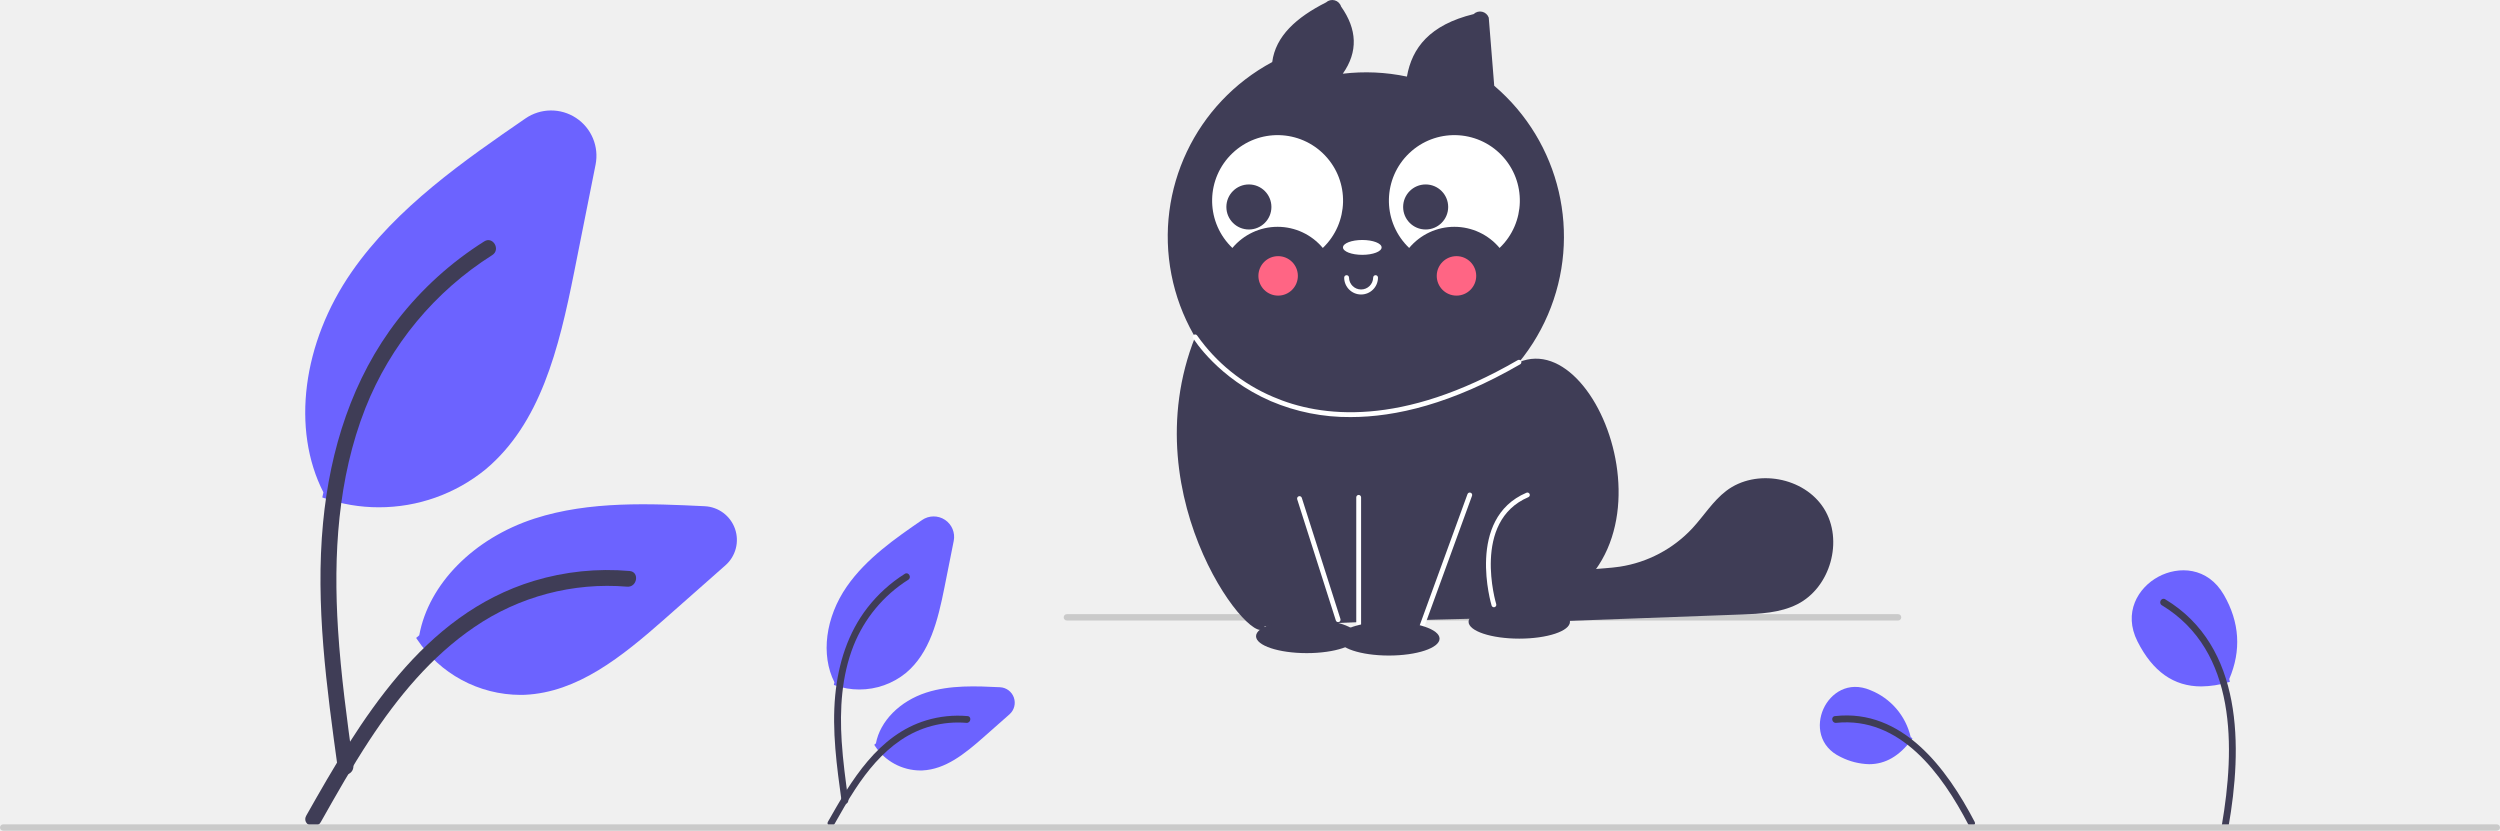
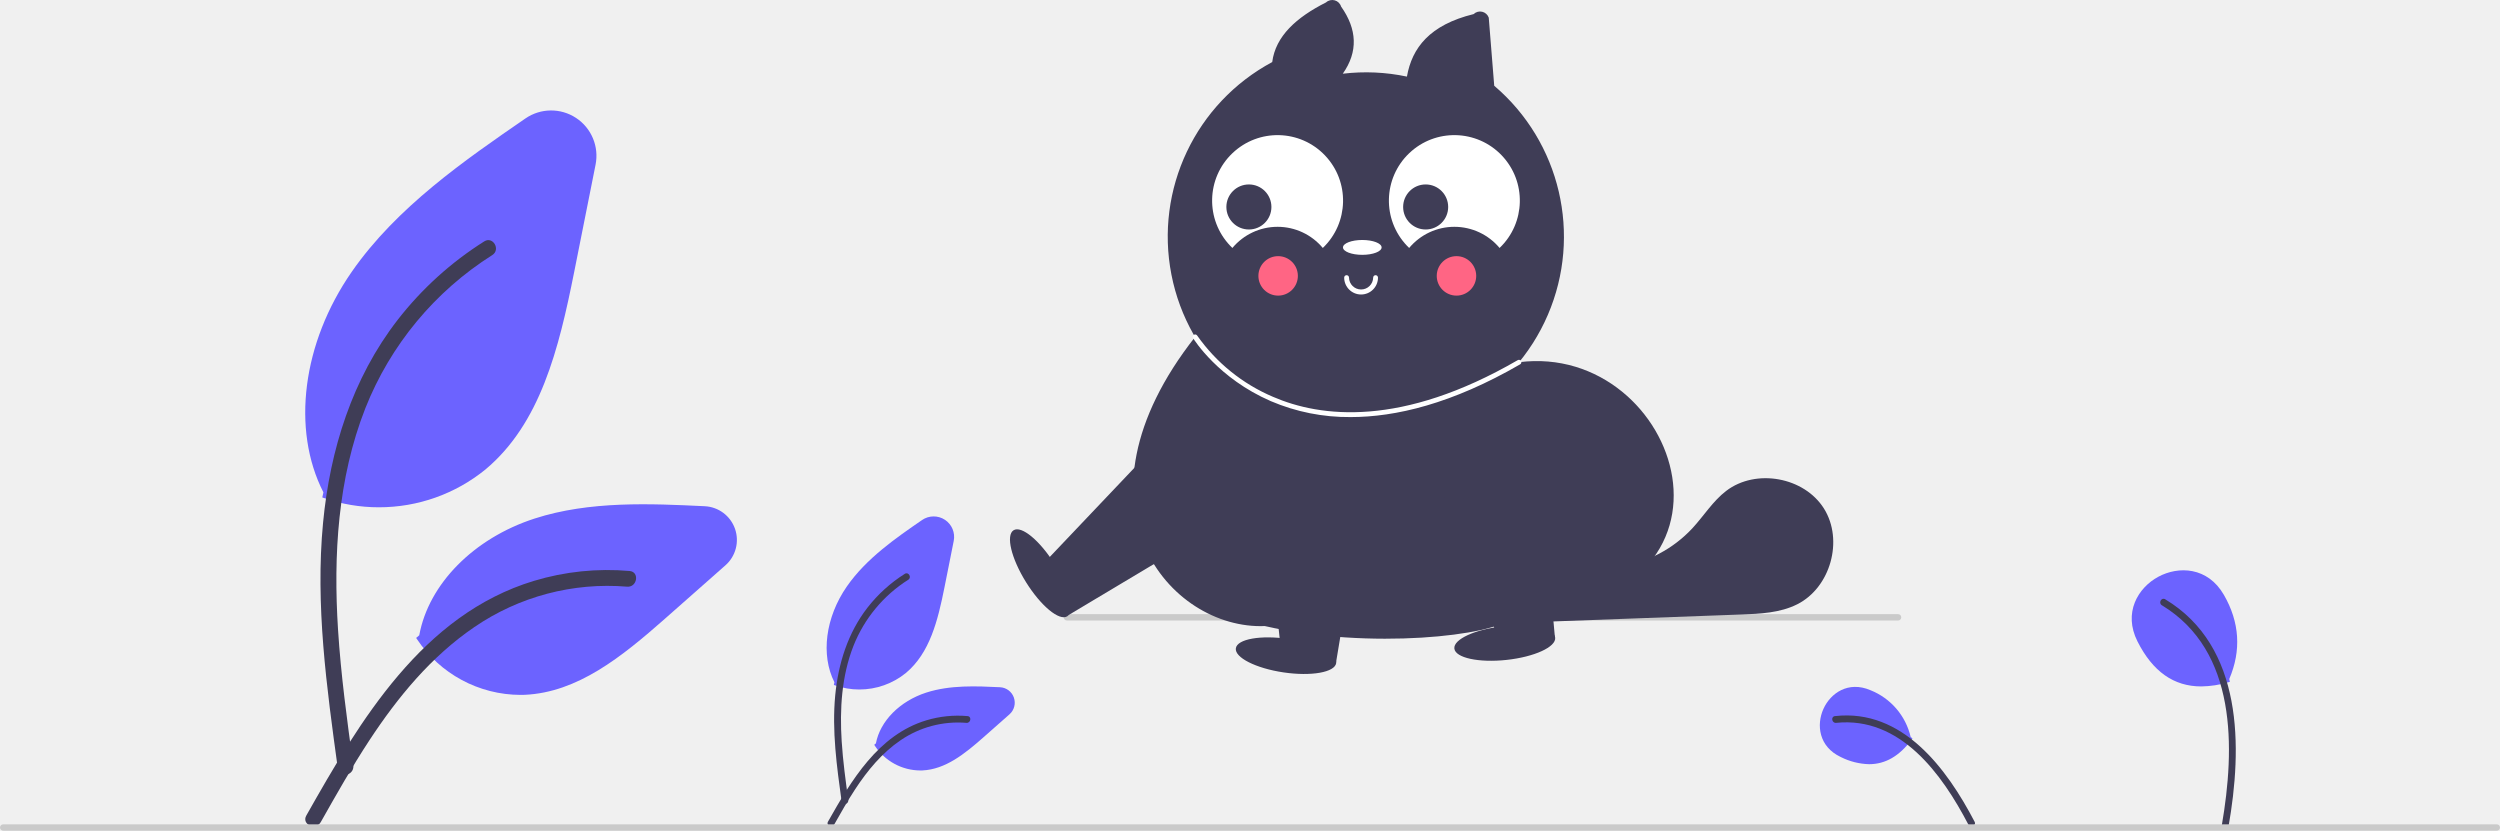
- <svg xmlns="http://www.w3.org/2000/svg" id="bede37bf-e307-45f7-83e0-92b8be260785" data-name="Layer 1" width="785" height="260.841" viewBox="0 0 785 260.841">
-   <path d="M326.468,478.87a52.292,52.292,0,0,1-17.347-2.945l-.415-.145.342-1.599c-10.089-19.761-6.605-46.92,8.899-69.252,14.104-20.316,35.584-35.106,54.534-48.153h0a14.232,14.232,0,0,1,22.029,14.502l-6.699,33.625c-4.877,24.485-10.676,47.656-27.839,62.062A52.937,52.937,0,0,1,326.468,478.87Z" transform="translate(-207.5 -319.5794)" fill="#6c63ff" />
-   <path id="abd51855-a673-4ef9-adc8-1347fdb580b5" data-name="a99fcdd9-ae8f-4ca7-ba44-ef69baf9e145-26" d="M313.59,560.984c-3.507-25.553-7.116-51.436-4.65-77.262,2.185-22.937,9.183-45.336,23.43-63.71a105.983,105.983,0,0,1,27.192-24.641c2.718-1.716,5.221,2.592,2.514,4.301a100.756,100.756,0,0,0-39.856,48.086c-8.677,22.069-10.07,46.127-8.576,69.57.903,14.177,2.823,28.261,4.751,42.329a2.581,2.581,0,0,1-1.74,3.064,2.506,2.506,0,0,1-3.064-1.74Z" transform="translate(-207.5 -319.5794)" fill="#3f3d56" />
-   <path d="M370.943,537.777A39.135,39.135,0,0,1,338.417,520.256l-.243-.369.973-.825c2.927-16.093,17.105-30.463,36.176-36.645,17.331-5.617,36.528-4.699,53.461-3.886h0a10.608,10.608,0,0,1,6.514,18.548l-18.919,16.705C402.585,525.968,388.835,536.969,372.312,537.752,371.855,537.769,371.397,537.777,370.943,537.777Z" transform="translate(-207.5 -319.5794)" fill="#6c63ff" />
-   <path id="b6a87e1b-685a-4f79-adc0-a59c983b9bff" data-name="a6e93fc3-3616-4120-bc87-b7b79f9b3178-28" d="M303.676,575.672c16.886-29.877,36.47-63.082,71.467-73.695a79.749,79.749,0,0,1,30.058-3.104c3.192.276,2.395,5.195-.79,4.921a74.089,74.089,0,0,0-47.97,12.691c-13.526,9.207-24.058,22.007-32.971,35.58-5.46,8.315-10.351,16.982-15.242,25.637C306.665,580.468,302.095,578.47,303.676,575.672Z" transform="translate(-207.5 -319.5794)" fill="#3f3d56" />
-   <path d="M477.326,536.083a22.848,22.848,0,0,1-7.581-1.287l-.415-.146.179-.836c-4.345-8.613-2.821-20.4,3.906-30.091,6.117-8.812,15.411-15.21,23.609-20.854h0a6.426,6.426,0,0,1,9.947,6.549l-2.891,14.513c-2.116,10.62-4.634,20.672-12.111,26.947A23.131,23.131,0,0,1,477.326,536.083Z" transform="translate(-207.5 -319.5794)" fill="#6c63ff" />
-   <path id="ebf62926-f2ef-4574-b3b9-03deb0cc338a" data-name="ef525daa-216d-438f-b057-809f99c83d16-30" d="M471.768,571.239c-1.514-11.029-3.071-22.2-2.007-33.346.943-9.9,3.964-19.567,10.113-27.497a45.741,45.741,0,0,1,11.736-10.635c1.173-.74,2.253,1.119,1.085,1.856a43.487,43.487,0,0,0-17.202,20.754c-3.745,9.525-4.346,19.908-3.701,30.026.39,6.119,1.218,12.198,2.051,18.269a1.114,1.114,0,0,1-.751,1.322,1.082,1.082,0,0,1-1.322-.751Z" transform="translate(-207.5 -319.5794)" fill="#3f3d56" />
-   <path d="M496.523,561.508a17.175,17.175,0,0,1-14.277-7.69l-.243-.369.534-.454c1.323-7.007,7.498-13.248,15.787-15.935,7.53-2.44,15.84-2.043,23.175-1.69a4.862,4.862,0,0,1,2.986,8.502l-8.166,7.21c-5.993,5.293-11.971,10.073-19.194,10.415C496.925,561.504,496.724,561.508,496.523,561.508Z" transform="translate(-207.5 -319.5794)" fill="#6c63ff" />
-   <path id="ab8c1ad0-4924-41ff-9be1-1da9c47377aa" data-name="a42fcbb9-6e6a-4d65-b4bb-1afcb6d22e9b-32" d="M467.489,577.579c7.288-12.895,15.74-27.226,30.845-31.807a34.42,34.42,0,0,1,12.973-1.34c1.378.119,1.034,2.242-.341,2.124a31.977,31.977,0,0,0-20.704,5.477c-5.838,3.974-10.383,9.498-14.23,15.356-2.357,3.589-4.467,7.329-6.578,11.065C468.779,579.649,466.807,578.787,467.489,577.579Z" transform="translate(-207.5 -319.5794)" fill="#3f3d56" />
-   <path d="M898.693,535.116c-8.648,0-15.24-4.67-20.016-14.116-4.577-9.057.17-16.876,6.519-20.309,6.361-3.44,15.522-3.131,20.602,5.673h0c4.95,8.579,5.519,17.471,1.689,26.432l.188.88-.449.129A31.018,31.018,0,0,1,898.693,535.116Z" transform="translate(-207.5 -319.5794)" fill="#6c63ff" />
-   <path id="fe56ea42-b5c6-4c01-a160-1e56b0952e49" data-name="ba478ea8-fb83-4c8b-9ab3-cf7979187684-34" d="M907.232,579.239c4.422-25.014,4.702-56.695-19.843-71.478-1.172-.741-2.252,1.119-1.084,1.856,23.697,14.333,22.993,44.939,18.852,69.05a1.076,1.076,0,0,0,2.074.571Z" transform="translate(-207.5 -319.5794)" fill="#3f3d56" />
-   <path d="M794.41,559.537a21.012,21.012,0,0,1-8.884-2.237c-6.958-3.266-7.715-10.124-5.474-15.115,2.217-4.936,7.788-8.881,14.782-5.878a20.888,20.888,0,0,1,12.613,14.676l.569.482-.28.377C803.908,556.981,799.504,559.537,794.41,559.537Z" transform="translate(-207.5 -319.5794)" fill="#6c63ff" />
-   <path id="bd957783-9dde-42d5-bbc3-75df1df1a96d" data-name="b59fa0dc-1c02-46f1-977b-f71e7fc9587c-36" d="M827.511,577.579c-8.709-16.672-22.617-35.527-43.819-33.146-1.377.118-1.033,2.241.342,2.123,20.139-2.084,33.242,16.028,41.512,31.899C826.221,579.649,828.193,578.787,827.511,577.579Z" transform="translate(-207.5 -319.5794)" fill="#3f3d56" />
-   <path d="M991.5,580.421h-783a1,1,0,0,1,0-2h783a1,1,0,0,1,0,2Z" transform="translate(-207.5 -319.5794)" fill="#cacaca" />
-   <path d="M803.5,514.421h-261a1,1,0,0,1,0-2h261a1,1,0,0,1,0,2Z" transform="translate(-207.5 -319.5794)" fill="#cacaca" />
-   <path d="M676.686,346.509l-1.718-21.392a2.899,2.899,0,0,0-4.744-1.113c-13.791,3.384-19.356,10.584-20.95,19.627a61.783,61.783,0,0,0-20.14-.906c4.848-6.901,4.514-13.934-.529-21.087a2.899,2.899,0,0,0-4.723-1.305c-9.328,4.715-15.853,10.59-16.904,18.732a62.203,62.203,0,1,0,69.708,7.444Z" transform="translate(-207.5 -319.5794)" fill="#3f3d56" />
-   <path d="M684.452,433.318c27.206-11.597,55.271,70.572-2.556,80.349-28.057.215-77.251,2.495-77.251,2.495-2.019,9.692-42.292-39.37-21.867-90.806Z" transform="translate(-207.5 -319.5794)" fill="#3f3d56" />
+ <svg xmlns="http://www.w3.org/2000/svg" id="f8457058-18a8-4397-9794-0e8c91c13e76" data-name="Layer 1" width="785" height="260.841" viewBox="0 0 785 260.841">
+   <path d="M326.441,478.691a52.292,52.292,0,0,1-17.347-2.945l-.415-.146.342-1.599c-10.089-19.761-6.605-46.92,8.899-69.252,14.104-20.316,35.584-35.106,54.534-48.153h0a14.232,14.232,0,0,1,22.029,14.502l-6.699,33.625c-4.877,24.485-10.676,47.656-27.839,62.062A52.937,52.937,0,0,1,326.441,478.691Z" transform="translate(-207.473 -319.4008)" fill="#6c63ff" />
+   <path id="ffbc6c51-bae4-4fa4-8657-d565cf4c059e" data-name="abd51855-a673-4ef9-adc8-1347fdb580b5-45" d="M313.563,560.805c-3.507-25.553-7.116-51.436-4.65-77.262,2.185-22.937,9.183-45.336,23.43-63.71a105.983,105.983,0,0,1,27.192-24.641c2.718-1.716,5.221,2.592,2.514,4.301a100.756,100.756,0,0,0-39.856,48.086c-8.677,22.069-10.07,46.127-8.576,69.57.903,14.177,2.823,28.261,4.751,42.329a2.581,2.581,0,0,1-1.74,3.064,2.506,2.506,0,0,1-3.064-1.74Z" transform="translate(-207.473 -319.4008)" fill="#3f3d56" />
+   <path d="M370.916,537.599A39.135,39.135,0,0,1,338.39,520.077l-.243-.369.973-.825c2.927-16.093,17.105-30.463,36.176-36.645,17.331-5.617,36.528-4.699,53.461-3.886h0a10.608,10.608,0,0,1,6.514,18.548l-18.919,16.705C402.558,525.789,388.808,536.79,372.284,537.573,371.828,537.59,371.37,537.599,370.916,537.599Z" transform="translate(-207.473 -319.4008)" fill="#6c63ff" />
+   <path id="aeb1fa48-cf11-4fd0-bcf3-ed4f5186d710" data-name="b6a87e1b-685a-4f79-adc0-a59c983b9bff-46" d="M303.649,575.494c16.886-29.877,36.47-63.082,71.467-73.695a79.748,79.748,0,0,1,30.058-3.104c3.192.276,2.395,5.195-.79,4.921a74.089,74.089,0,0,0-47.97,12.691c-13.526,9.207-24.058,22.007-32.971,35.58-5.46,8.315-10.351,16.982-15.242,25.637C306.638,580.289,302.068,578.292,303.649,575.494Z" transform="translate(-207.473 -319.4008)" fill="#3f3d56" />
+   <path d="M477.299,535.904a22.848,22.848,0,0,1-7.581-1.287l-.415-.145.179-.836c-4.345-8.613-2.821-20.4,3.906-30.091,6.117-8.812,15.411-15.21,23.609-20.854h0a6.426,6.426,0,0,1,9.947,6.549l-2.891,14.513c-2.116,10.62-4.634,20.672-12.111,26.947A23.131,23.131,0,0,1,477.299,535.904Z" transform="translate(-207.473 -319.4008)" fill="#6c63ff" />
+   <path id="befe610e-f590-49ec-bffb-7dad48495fb9" data-name="ebf62926-f2ef-4574-b3b9-03deb0cc338a-47" d="M471.741,571.061c-1.514-11.029-3.071-22.2-2.007-33.346.943-9.9,3.964-19.567,10.113-27.497a45.741,45.741,0,0,1,11.736-10.635c1.173-.74,2.253,1.119,1.085,1.856a43.487,43.487,0,0,0-17.202,20.754c-3.745,9.525-4.346,19.908-3.701,30.026.39,6.119,1.218,12.198,2.051,18.269a1.114,1.114,0,0,1-.751,1.322,1.082,1.082,0,0,1-1.322-.751Z" transform="translate(-207.473 -319.4008)" fill="#3f3d56" />
+   <path d="M496.496,561.329a17.175,17.175,0,0,1-14.277-7.69l-.243-.369.534-.454c1.323-7.007,7.498-13.248,15.787-15.935,7.53-2.44,15.84-2.043,23.175-1.69a4.862,4.862,0,0,1,2.986,8.502l-8.166,7.21c-5.993,5.293-11.971,10.073-19.194,10.415C496.898,561.325,496.697,561.329,496.496,561.329Z" transform="translate(-207.473 -319.4008)" fill="#6c63ff" />
+   <path id="b53d741b-ef59-4c7c-affc-95472d9c2a68" data-name="ab8c1ad0-4924-41ff-9be1-1da9c47377aa-48" d="M467.462,577.4c7.288-12.895,15.74-27.226,30.845-31.807a34.42,34.42,0,0,1,12.973-1.34c1.378.119,1.034,2.242-.341,2.124a31.977,31.977,0,0,0-20.704,5.477c-5.838,3.974-10.383,9.498-14.23,15.356-2.357,3.589-4.467,7.329-6.578,11.065C468.752,579.47,466.78,578.608,467.462,577.4Z" transform="translate(-207.473 -319.4008)" fill="#3f3d56" />
+   <path d="M898.666,534.938c-8.648,0-15.24-4.67-20.016-14.116-4.577-9.057.17-16.876,6.519-20.309,6.361-3.44,15.522-3.131,20.602,5.673h0c4.95,8.579,5.519,17.471,1.689,26.432l.188.88-.449.129A31.017,31.017,0,0,1,898.666,534.938Z" transform="translate(-207.473 -319.4008)" fill="#6c63ff" />
+   <path id="e8eb6681-5211-4dd4-9f94-0d3c8ea84ba4" data-name="fe56ea42-b5c6-4c01-a160-1e56b0952e49-49" d="M907.205,579.061c4.422-25.014,4.702-56.695-19.843-71.478-1.172-.741-2.252,1.119-1.084,1.856,23.697,14.333,22.993,44.939,18.852,69.05a1.076,1.076,0,0,0,2.074.571Z" transform="translate(-207.473 -319.4008)" fill="#3f3d56" />
+   <path d="M794.383,559.358a21.011,21.011,0,0,1-8.884-2.237c-6.958-3.266-7.715-10.124-5.474-15.115,2.217-4.936,7.788-8.881,14.782-5.878a20.888,20.888,0,0,1,12.613,14.676l.569.482-.28.377C803.881,556.803,799.477,559.358,794.383,559.358Z" transform="translate(-207.473 -319.4008)" fill="#6c63ff" />
+   <path id="a29d0e9a-5ecc-4f87-bdab-d30ce58fe09b" data-name="bd957783-9dde-42d5-bbc3-75df1df1a96d-50" d="M827.484,577.4c-8.709-16.672-22.617-35.527-43.819-33.146-1.377.118-1.033,2.241.342,2.123,20.139-2.084,33.242,16.028,41.512,31.899C826.194,579.47,828.166,578.608,827.484,577.4Z" transform="translate(-207.473 -319.4008)" fill="#3f3d56" />
+   <path d="M991.473,580.242h-783a1,1,0,0,1,0-2h783a1,1,0,0,1,0,2Z" transform="translate(-207.473 -319.4008)" fill="#cacaca" />
+   <path d="M803.473,514.242h-261a1,1,0,0,1,0-2h261a1,1,0,0,1,0,2Z" transform="translate(-207.473 -319.4008)" fill="#cacaca" />
+   <path d="M676.659,346.33l-1.718-21.392a2.899,2.899,0,0,0-4.744-1.113c-13.791,3.384-19.356,10.584-20.95,19.627a61.783,61.783,0,0,0-20.14-.906c4.848-6.901,4.514-13.934-.529-21.087a2.899,2.899,0,0,0-4.723-1.305c-9.328,4.715-15.853,10.59-16.904,18.732a62.203,62.203,0,1,0,69.708,7.444Z" transform="translate(-207.473 -319.4008)" fill="#3f3d56" />
+   <path d="M684.426,433.14c50.415-6.467,78.775,75.767-2.557,80.349-4.99,5.475-44.103,10.053-77.25,2.494-29.752,1.192-63.575-37.726-21.867-90.806Z" transform="translate(-207.473 -319.4008)" fill="#3f3d56" />
  <polyline points="426.623 156.172 426.623 197.774 446.073 197.774 461.505 155.413" fill="#3f3d56" />
-   <path d="M653.573,518.112H634.123a.758.758,0,0,1-.758-.758V475.751a.758.758,0,1,1,1.517-.007v40.852h18.161l15.25-41.862a.758.758,0,0,1,1.425.519h0l-15.432,42.361A.758.758,0,0,1,653.573,518.112Z" transform="translate(-207.5 -319.5794)" fill="#fff" />
-   <ellipse cx="477.05" cy="195.225" rx="15.924" ry="5.308" fill="#3f3d56" />
-   <path d="M676.588,510.255a.758.758,0,0,1-.725-.536c-.084-.272-8.139-27.288,10.945-35.424a.758.758,0,0,1,.596,1.394l-.002.001c-17.842,7.606-10.17,33.324-10.09,33.583a.759.759,0,0,1-.502.948A.766.766,0,0,1,676.588,510.255Z" transform="translate(-207.5 -319.5794)" fill="#fff" />
-   <path d="M703.601,503.324c-.107-.153-.185-.314-.277-.471q-1.243.046-2.486.092Z" transform="translate(-207.5 -319.5794)" fill="#3f3d56" />
-   <path d="M780.236,479.286c-6.209-9.924-21.401-12.681-30.701-5.572-4.197,3.208-7.025,7.845-10.611,11.725A39.306,39.306,0,0,1,716.094,497.521c-6.094.914-12.539.418-18.166,2.927-5.458,2.433-9.575,9.379-6.604,14.405q31.421-1.158,62.841-2.316c6.026-.222,12.267-.497,17.656-3.204C782.281,504.078,786.445,489.21,780.236,479.286Z" transform="translate(-207.5 -319.5794)" fill="#3f3d56" />
-   <path d="M631.592,450.54a62.391,62.391,0,0,1-25.046-4.998c-16.525-7.173-24.099-19.278-24.414-19.79a.758.758,0,0,1,1.292-.794,55.775,55.775,0,0,0,23.802,19.226c14.881,6.434,40.293,9.657,76.845-11.522a.758.758,0,0,1,.761,1.312h0C663.376,446.407,645.66,450.54,631.592,450.54Z" transform="translate(-207.5 -319.5794)" fill="#fff" />
-   <path d="M634.881,412.053a5.314,5.314,0,0,1-5.308-5.308.758.758,0,0,1,1.517,0,3.792,3.792,0,0,0,7.583,0,.758.758,0,0,1,1.517,0A5.314,5.314,0,0,1,634.881,412.053Z" transform="translate(-207.5 -319.5794)" fill="#fff" />
-   <path d="M627.677,514.933a.759.759,0,0,1-.722-.528L614.822,476.361a.758.758,0,0,1,1.442-.468l.003.008,12.133,38.044a.759.759,0,0,1-.723.989Z" transform="translate(-207.5 -319.5794)" fill="#fff" />
-   <ellipse cx="436.102" cy="200.533" rx="15.924" ry="5.308" fill="#3f3d56" />
-   <ellipse cx="410.319" cy="199.775" rx="15.924" ry="5.308" fill="#3f3d56" />
+   <path d="M703.574,503.145c-.107-.153-.185-.314-.277-.471q-1.243.046-2.486.092Z" transform="translate(-207.473 -319.4008)" fill="#3f3d56" />
+   <path d="M780.209,479.107c-6.209-9.924-21.401-12.681-30.701-5.572-4.197,3.208-7.025,7.845-10.611,11.725A39.306,39.306,0,0,1,716.067,497.342c-6.094.914-12.539.418-18.167,2.927-5.458,2.433-9.575,9.379-6.604,14.405q31.421-1.158,62.841-2.316c6.026-.222,12.267-.497,17.656-3.204C782.254,503.899,786.418,489.031,780.209,479.107Z" transform="translate(-207.473 -319.4008)" fill="#3f3d56" />
+   <path d="M631.565,450.362a62.391,62.391,0,0,1-25.046-4.998c-16.525-7.173-24.099-19.278-24.414-19.79a.758.758,0,0,1,1.292-.794,55.775,55.775,0,0,0,23.802,19.226c14.881,6.434,40.293,9.657,76.845-11.522a.758.758,0,1,1,.761,1.312h0C663.349,446.229,645.633,450.362,631.565,450.362Z" transform="translate(-207.473 -319.4008)" fill="#fff" />
+   <path d="M634.854,411.875a5.314,5.314,0,0,1-5.308-5.308.758.758,0,0,1,1.517,0,3.792,3.792,0,0,0,7.583,0,.758.758,0,0,1,1.517,0A5.314,5.314,0,0,1,634.854,411.875Z" transform="translate(-207.473 -319.4008)" fill="#fff" />
  <ellipse cx="427.76" cy="77.687" rx="6.066" ry="2.333" fill="#fff" />
-   <path d="M594.469,397.438a18.496,18.496,0,0,1,28.391,0,20.558,20.558,0,1,0-29.066-.675Q594.124,397.108,594.469,397.438Z" transform="translate(-207.5 -319.5794)" fill="#fff" />
-   <path d="M649.977,397.438a18.496,18.496,0,0,1,28.391,0,20.558,20.558,0,1,0-29.066-.675v0Q649.631,397.108,649.977,397.438Z" transform="translate(-207.5 -319.5794)" fill="#fff" />
+   <path d="M594.442,397.259a18.496,18.496,0,0,1,28.391,0,20.558,20.558,0,1,0-29.066-.675Q594.097,396.929,594.442,397.259Z" transform="translate(-207.473 -319.4008)" fill="#fff" />
+   <path d="M649.95,397.259a18.496,18.496,0,0,1,28.391,0,20.558,20.558,0,1,0-29.066-.675v0h0Q649.604,396.929,649.95,397.259Z" transform="translate(-207.473 -319.4008)" fill="#fff" />
  <circle cx="392.152" cy="64.988" r="7.072" fill="#3f3d56" />
  <circle cx="447.657" cy="64.988" r="7.072" fill="#3f3d56" />
  <circle cx="457.334" cy="86.627" r="6.197" fill="#ff6584" />
  <circle cx="401.334" cy="86.627" r="6.197" fill="#ff6584" />
+   <ellipse cx="534.159" cy="499.411" rx="5.308" ry="15.924" transform="translate(-390.8061 38.79323) rotate(-31.93981)" fill="#3f3d56" />
+   <polyline points="360.474 142.389 326.686 177.977 335.496 193.148 367.393 174.088" fill="#3f3d56" />
+   <ellipse cx="611.283" cy="525.286" rx="5.308" ry="15.924" transform="matrix(0.14644, -0.98922, 0.98922, 0.14644, -205.3314, 733.654)" fill="#3f3d56" />
+   <polyline points="397.024 155.777 402.261 204.569 419.496 208.148 425.659 171.033" fill="#3f3d56" />
+   <ellipse cx="679.97" cy="521.336" rx="15.924" ry="5.308" transform="translate(-259.5996 -243.2445) rotate(-6.17422)" fill="#3f3d56" />
+   <polyline points="453.303 155.154 470.666 201.051 488.247 200.172 484.859 162.701" fill="#3f3d56" />
</svg>
